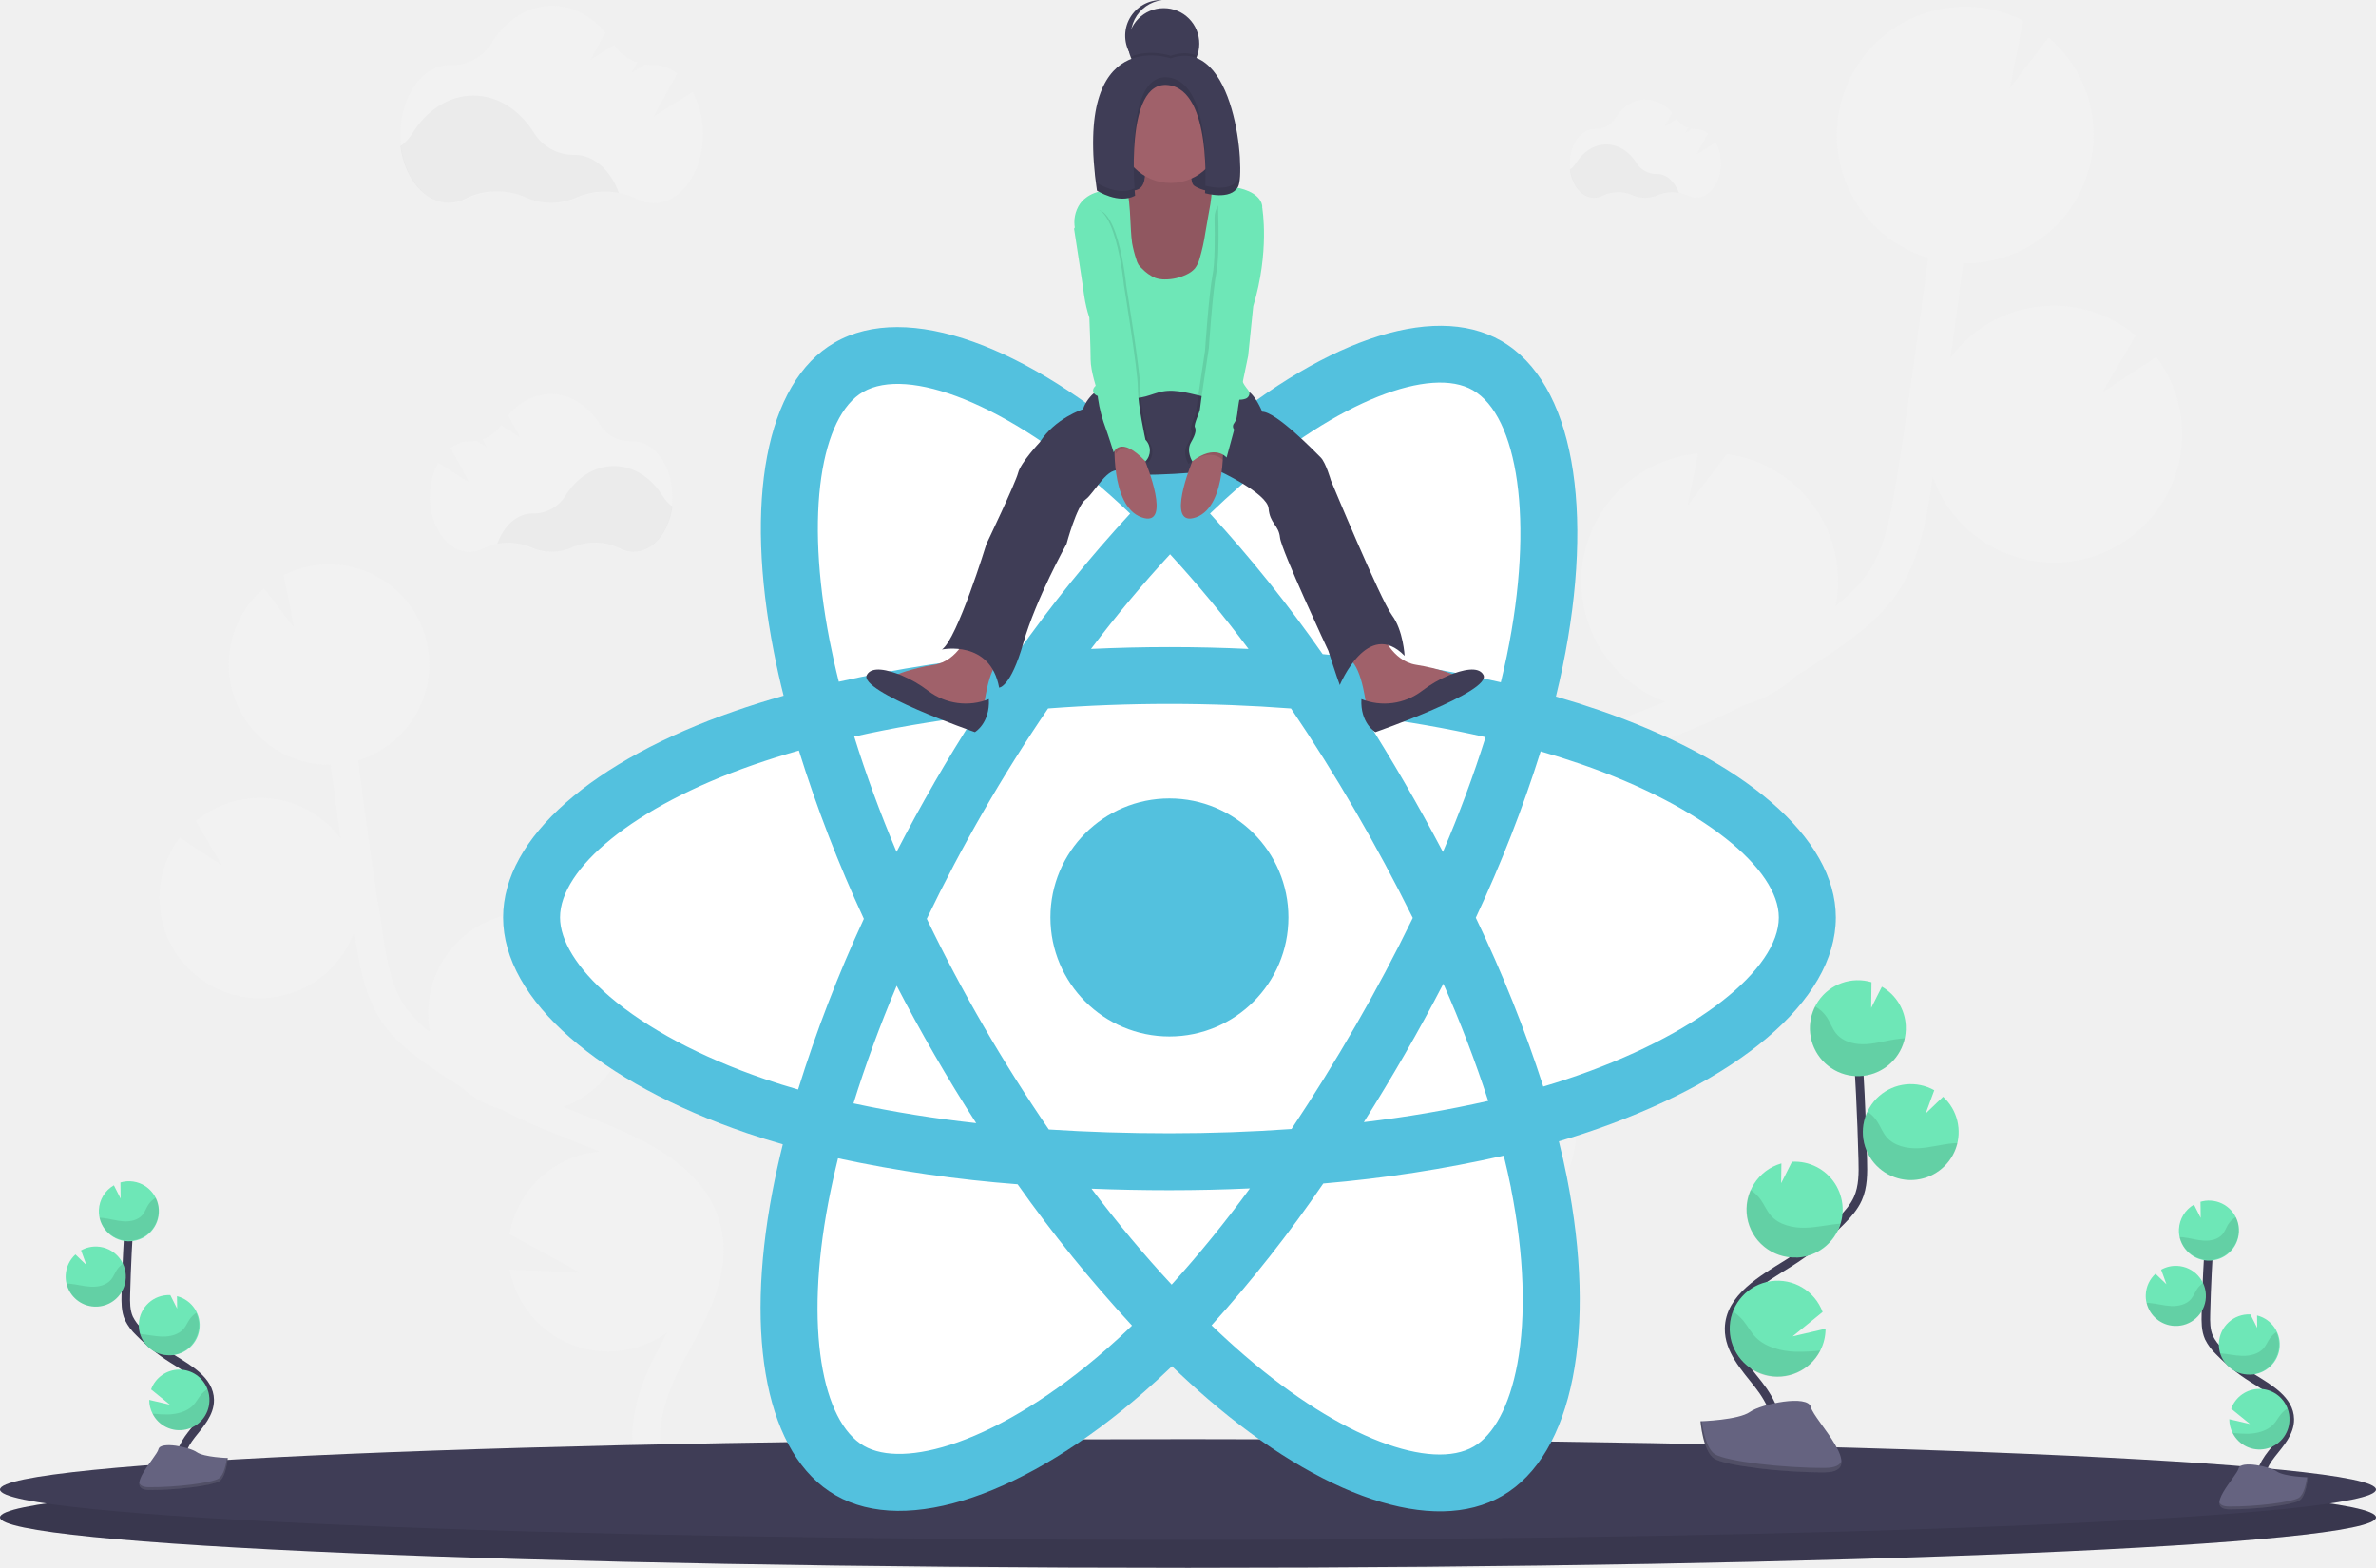
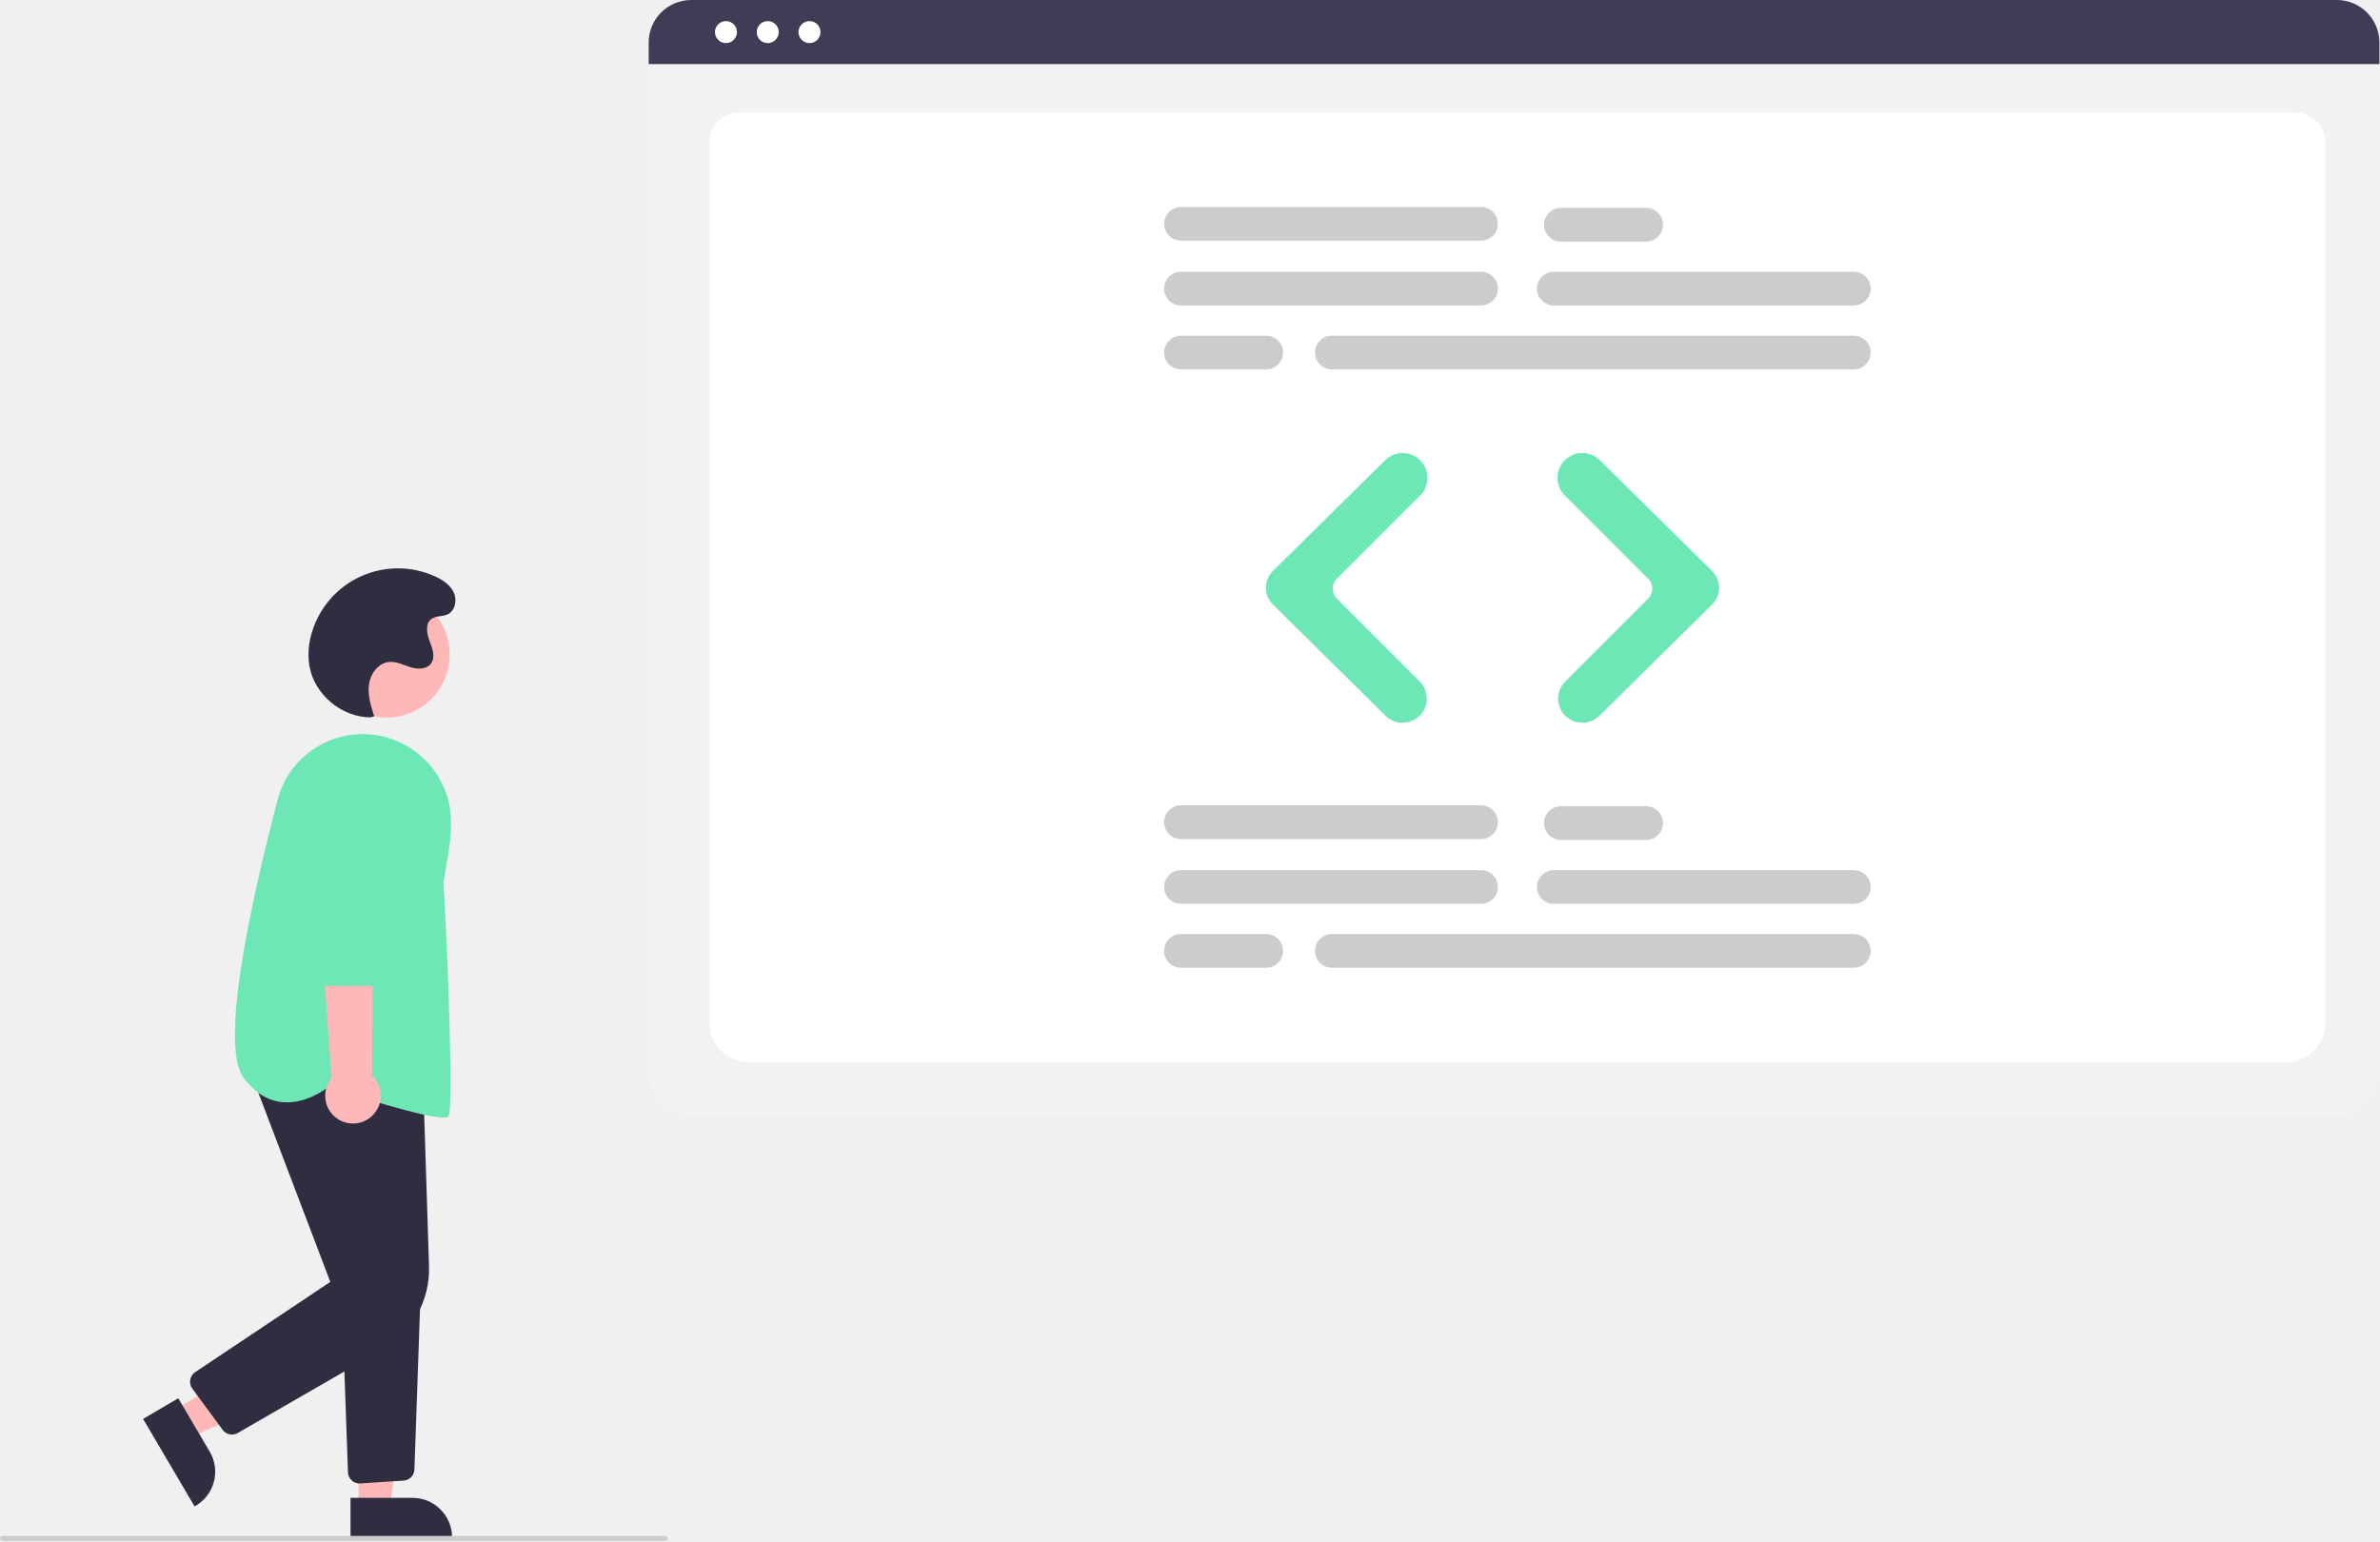
- <svg xmlns="http://www.w3.org/2000/svg" id="a75d69e6-d07c-4db3-9c83-72b2470e5561" data-name="Layer 1" width="1108" height="731.18" viewBox="0 0 1108 731.18">
-   <path d="M813.68,415.2l6.89-2.7c.66-.26,1.31-.54,2-.81a59.85,59.85,0,0,1,15.28-115.77l-4.8,24.2,18.22-23.92.16,0a59.87,59.87,0,0,1,51.16,67.45c-.15,1.13-.39,2.23-.6,3.34,5.61-4.43,10.87-9.32,14.81-15,8-11.54,10.71-25.76,13.47-43.17,5.47-34.48,10.4-69.34,14.84-104.18a59.83,59.83,0,0,1-42-65.36c.25-1.82.6-3.59,1-5.34.1-.44.2-.88.31-1.31.43-1.69.91-3.35,1.47-5,.09-.27.21-.52.3-.78.5-1.37,1-2.72,1.65-4,.22-.5.44-1,.67-1.47.69-1.43,1.42-2.83,2.22-4.19.27-.45.56-.88.83-1.33.62-1,1.27-2,1.94-2.93.36-.5.71-1,1.08-1.49l.27-.39,0,0a59.81,59.81,0,0,1,74.64-17l-6.24,31.49,18-23.64a59.5,59.5,0,0,1,16.32,68.62h.07c-.17.4-.38.78-.55,1.18-.33.74-.67,1.47-1,2.2-.46.93-1,1.84-1.45,2.74-.38.68-.75,1.36-1.16,2-.59,1-1.23,1.9-1.87,2.83-.38.54-.73,1.1-1.12,1.63-1,1.39-2.12,2.72-3.26,4-.4.45-.83.86-1.25,1.3-.81.86-1.62,1.71-2.48,2.52-.53.5-1.09,1-1.64,1.46-.79.7-1.6,1.38-2.43,2-.59.47-1.19.92-1.79,1.36-.87.63-1.75,1.22-2.64,1.81-.6.39-1.2.78-1.81,1.15-1,.61-2.05,1.17-3.1,1.72-.53.27-1,.57-1.59.83-1.58.77-3.2,1.48-4.85,2.11-.31.12-.64.21-.95.32-1.38.5-2.77,1-4.18,1.35-.61.17-1.23.31-1.85.46-1.15.28-2.31.54-3.48.76q-1,.18-2.07.33c-1.15.17-2.31.3-3.48.4-.69.06-1.37.12-2.07.16-1.26.06-2.53.07-3.8.06a2.08,2.08,0,0,0-.25,0q-2.82,22-5.92,44A59.82,59.82,0,0,1,1042,240.88l-15.68,26.58,25.21-16.59a59.68,59.68,0,0,1,11.5,44.16,58.76,58.76,0,0,1-4.5,15.94,59.83,59.83,0,0,1-111.19-4c-.23,1.48-.45,3-.68,4.46-2.44,15.35-5.47,34.46-16.23,50-7.29,10.56-17.33,18.36-27.09,25.22q-9.52,6.7-19.48,12.77a59.85,59.85,0,0,1-24.53,13.74q-16,8.19-32.69,14.81l-6.95,2.72c-6.25,2.44-12.65,4.94-19,7.6,1,.09,2,.17,3,.3a59.9,59.9,0,0,1,50.86,49.05l-42.31,23.11,42.18-1.89A59.16,59.16,0,0,1,843,534.54a59.87,59.87,0,0,1-82.7,11.74l2.1,3.91c1.4,2.58,2.78,5.15,4.12,7.7,18.33,34.74,19.66,64.74,3.75,84.49l-13-10.45c15.49-19.22,3.2-49.77-5.5-66.27-1.32-2.5-2.68-5-4-7.56C736,536.27,722.65,511.53,728,485.2,736,445.5,779.05,428.7,813.68,415.2Z" transform="translate(-46 -84.41)" fill="#f2f2f2" />
-   <path d="M315.6,603.42l-5.38-2.11c-.52-.2-1-.43-1.54-.63a46.75,46.75,0,0,0-11.94-90.42l3.75,18.9-14.22-18.68h-.13a46.76,46.76,0,0,0-40,52.68c.12.89.31,1.74.47,2.61a55.84,55.84,0,0,1-11.56-11.73c-6.23-9-8.37-20.12-10.53-33.71C220.29,493.4,216.45,466.18,213,439a46.72,46.72,0,0,0,32.77-51.05c-.2-1.42-.47-2.8-.79-4.17l-.24-1c-.34-1.32-.71-2.62-1.15-3.88-.07-.21-.16-.41-.24-.61-.39-1.07-.82-2.12-1.28-3.15-.18-.38-.35-.77-.53-1.15-.54-1.11-1.11-2.2-1.73-3.26-.21-.36-.44-.7-.65-1-.49-.78-1-1.55-1.52-2.29-.28-.39-.55-.79-.84-1.17l-.21-.3h0a46.76,46.76,0,0,0-58.29-13.32l4.88,24.6-14.07-18.46a46.48,46.48,0,0,0-12.75,53.59h-.05c.13.31.29.61.43.92.26.58.52,1.15.8,1.72q.54,1.08,1.14,2.13c.29.54.58,1.07.9,1.59.46.75,1,1.48,1.46,2.21.3.42.57.86.88,1.27.8,1.08,1.65,2.12,2.54,3.13.31.35.65.67,1,1,.63.67,1.27,1.33,1.94,2,.41.4.85.77,1.28,1.14q.93.83,1.89,1.59c.46.36.93.71,1.4,1.06.68.49,1.37,1,2.06,1.41.47.31.94.61,1.42.9.79.48,1.6.91,2.42,1.34.42.22.82.45,1.24.66,1.24.6,2.5,1.15,3.79,1.64.24.1.5.16.74.25,1.07.39,2.16.75,3.27,1.06.47.13,1,.24,1.44.35.9.22,1.8.43,2.72.6l1.61.26c.9.13,1.81.23,2.72.31.54.05,1.07.09,1.62.12,1,.05,2,.06,3,.05h.19q2.2,17.22,4.62,34.41a46.71,46.71,0,0,0-67.48-8.14L149.49,488l-19.68-12.95a46.57,46.57,0,0,0-9,34.49A45.8,45.8,0,0,0,124.34,522a46.73,46.73,0,0,0,86.84-3.12c.18,1.15.35,2.32.53,3.48,1.9,12,4.27,26.92,12.67,39.08,5.7,8.24,13.54,14.33,21.16,19.69q7.44,5.24,15.21,10a46.88,46.88,0,0,0,19.16,10.74c8.32,4.26,16.84,8.14,25.54,11.56l5.42,2.13c4.88,1.9,9.88,3.85,14.81,5.93-.78.07-1.57.13-2.36.24A46.77,46.77,0,0,0,283.6,660l33,18-32.94-1.47a46.78,46.78,0,0,0,73.57,29.2c-.55,1-1.09,2-1.64,3.05-1.09,2-2.17,4-3.22,6-14.31,27.13-15.35,50.57-2.92,66l10.13-8.16c-12.1-15-2.5-38.87,4.3-51.76,1-1.95,2.09-3.92,3.16-5.9,9.19-17,19.61-36.37,15.46-56.94C376.29,627.08,342.64,614,315.6,603.42Z" transform="translate(-46 -84.41)" fill="#f2f2f2" />
-   <ellipse cx="554" cy="707.68" rx="554" ry="23.5" fill="#3f3d56" />
-   <ellipse cx="554" cy="707.68" rx="554" ry="23.5" opacity="0.1" />
-   <ellipse cx="554" cy="694.68" rx="554" ry="23.5" fill="#3f3d56" />
-   <path d="M131,770.73c-3-5.51.4-12.26,4.28-17.18s8.61-10,8.51-16.29c-.14-9-9.7-14.31-17.33-19.08a84.78,84.78,0,0,1-15.56-12.51,23,23,0,0,1-4.78-6.4c-1.58-3.52-1.53-7.52-1.43-11.38q.5-19.26,1.9-38.48" transform="translate(-46 -84.41)" fill="none" stroke="#3f3d56" stroke-miterlimit="10" stroke-width="4" />
-   <path d="M92.11,648.7a14,14,0,0,1,7-11.49l3.14,6.21-.09-7.52a13.86,13.86,0,0,1,4.62-.56A14,14,0,1,1,92.11,648.7Z" transform="translate(-46 -84.41)" fill="#6ee7b7" />
-   <path d="M117.14,743.7a14,14,0,0,0,26.5-5.76,13.82,13.82,0,0,0-.91-5.69,14,14,0,0,0-26.27.15l8.77,7.13-9.64-2.24A13.89,13.89,0,0,0,117.14,743.7Z" transform="translate(-46 -84.41)" fill="#6ee7b7" />
-   <path d="M124.07,716.45a14,14,0,0,0,4.46-27.54l.07,5.79-3.18-6.29h0a14,14,0,0,0-1.31,28.05Z" transform="translate(-46 -84.41)" fill="#6ee7b7" />
-   <path d="M90,693.78a14,14,0,0,0,1.32-28,13.88,13.88,0,0,0-7.52,1.78l2.48,6.8-5.11-4.9a14,14,0,0,0-4.53,9.69A13.33,13.33,0,0,0,77,683,14,14,0,0,0,90,693.78Z" transform="translate(-46 -84.41)" fill="#6ee7b7" />
-   <path d="M94,652.44c3.24.36,6.39,1.37,9.64,1.57s6.82-.58,8.88-3.1c1.11-1.37,1.66-3.09,2.59-4.57a10.08,10.08,0,0,1,3.54-3.33,14,14,0,1,1-26.24,9.32C92.94,652.35,93.47,652.39,94,652.44Z" transform="translate(-46 -84.41)" opacity="0.1" />
-   <path d="M90,693.78a14,14,0,0,0,13.35-20,10.4,10.4,0,0,0-2.82,2.83c-1,1.51-1.61,3.25-2.78,4.64-2.19,2.57-5.92,3.41-9.31,3.25s-6.66-1.11-10-1.42c-.47,0-.94-.08-1.41-.09A14,14,0,0,0,90,693.78Z" transform="translate(-46 -84.41)" opacity="0.1" />
-   <path d="M124.07,716.45a14,14,0,0,0,13.47-19.76,11.36,11.36,0,0,0-3,2.85c-1.09,1.54-1.77,3.31-3,4.73-2.36,2.64-6.34,3.57-9.93,3.48s-6.82-.93-10.28-1.19A14,14,0,0,0,124.07,716.45Z" transform="translate(-46 -84.41)" opacity="0.1" />
-   <path d="M117.14,743.7a14,14,0,0,0,26.5-5.76,13.82,13.82,0,0,0-.91-5.69,14,14,0,0,0-3.08,2.74c-1.34,1.63-2.21,3.47-3.76,5-2.87,2.82-7.5,4-11.62,4.09A62.35,62.35,0,0,1,117.14,743.7Z" transform="translate(-46 -84.41)" opacity="0.1" />
-   <path d="M152.19,764.39s-11.08-.34-14.41-2.72-17-5.22-17.87-1.4-16.65,19-4.14,19.06,29.06-2,32.39-4S152.19,764.39,152.19,764.39Z" transform="translate(-46 -84.41)" fill="#656380" />
-   <path d="M115.54,778c12.51.1,29.06-2,32.4-4,2.53-1.54,3.54-7.09,3.88-9.65l.37,0s-.7,8.93-4,11-19.89,4.08-32.39,4c-3.61,0-4.86-1.31-4.79-3.22C111.48,777.26,112.86,778,115.54,778Z" transform="translate(-46 -84.41)" opacity="0.2" />
-   <path d="M1101,779.73c-3-5.51.4-12.26,4.28-17.18s8.61-10,8.51-16.29c-.14-9-9.7-14.31-17.33-19.08a84.78,84.78,0,0,1-15.56-12.51,23,23,0,0,1-4.78-6.4c-1.58-3.52-1.53-7.52-1.43-11.38q.49-19.26,1.9-38.48" transform="translate(-46 -84.41)" fill="none" stroke="#3f3d56" stroke-miterlimit="10" stroke-width="4" />
-   <path d="M1062.11,657.7a14,14,0,0,1,7-11.49l3.14,6.21-.09-7.52a13.86,13.86,0,0,1,4.62-.56,14,14,0,1,1-14.68,13.36Z" transform="translate(-46 -84.41)" fill="#6ee7b7" />
-   <path d="M1087.14,752.7a14,14,0,0,0,26.5-5.76,13.82,13.82,0,0,0-.91-5.69,14,14,0,0,0-26.27.15l8.77,7.13-9.64-2.24A13.89,13.89,0,0,0,1087.14,752.7Z" transform="translate(-46 -84.41)" fill="#6ee7b7" />
-   <path d="M1094.07,725.45a14,14,0,0,0,4.46-27.54l.07,5.79-3.18-6.29h0a14,14,0,0,0-1.31,28.05Z" transform="translate(-46 -84.41)" fill="#6ee7b7" />
-   <path d="M1060,702.78a14,14,0,0,0,1.32-28,13.88,13.88,0,0,0-7.52,1.78l2.48,6.8-5.11-4.9a14,14,0,0,0-4.53,9.69A13.33,13.33,0,0,0,1047,692,14,14,0,0,0,1060,702.78Z" transform="translate(-46 -84.41)" fill="#6ee7b7" />
-   <path d="M1064,661.44c3.24.36,6.39,1.37,9.64,1.57s6.82-.58,8.88-3.1c1.11-1.37,1.66-3.09,2.59-4.57a10.08,10.08,0,0,1,3.54-3.33,14,14,0,1,1-26.24,9.32C1062.94,661.35,1063.47,661.39,1064,661.44Z" transform="translate(-46 -84.41)" opacity="0.1" />
-   <path d="M1060,702.78a14,14,0,0,0,13.35-20,10.4,10.4,0,0,0-2.82,2.83c-1,1.51-1.61,3.25-2.78,4.64-2.19,2.57-5.92,3.41-9.31,3.25s-6.66-1.11-10-1.42c-.47,0-.94-.08-1.41-.09A14,14,0,0,0,1060,702.78Z" transform="translate(-46 -84.41)" opacity="0.1" />
-   <path d="M1094.07,725.45a14,14,0,0,0,13.47-19.76,11.36,11.36,0,0,0-3,2.85c-1.09,1.54-1.77,3.31-3,4.73-2.36,2.64-6.34,3.57-9.93,3.48s-6.82-.93-10.28-1.19A14,14,0,0,0,1094.07,725.45Z" transform="translate(-46 -84.41)" opacity="0.1" />
-   <path d="M1087.14,752.7a14,14,0,0,0,26.5-5.76,13.82,13.82,0,0,0-.91-5.69,14,14,0,0,0-3.08,2.74c-1.34,1.63-2.21,3.47-3.76,5-2.87,2.82-7.5,4-11.62,4.09A62.35,62.35,0,0,1,1087.14,752.7Z" transform="translate(-46 -84.41)" opacity="0.1" />
-   <path d="M1122.19,773.39s-11.08-.34-14.41-2.72-17-5.22-17.87-1.4-16.65,19-4.14,19.06,29.06-2,32.39-4S1122.19,773.39,1122.19,773.39Z" transform="translate(-46 -84.41)" fill="#656380" />
-   <path d="M1085.54,787c12.51.1,29.06-2,32.4-4,2.53-1.54,3.54-7.09,3.88-9.65l.37,0s-.7,8.93-4,11-19.89,4.08-32.39,4c-3.61,0-4.86-1.31-4.79-3.22C1081.48,786.26,1082.86,787,1085.54,787Z" transform="translate(-46 -84.41)" opacity="0.2" />
-   <path d="M791.57,415.56q-9.92-3.4-20-6.3,1.66-6.79,3.09-13.65c15.14-73.51,5.24-132.73-28.57-152.22-32.42-18.7-85.44.8-139,47.39q-7.92,6.92-15.47,14.2-5.07-4.85-10.3-9.51C525.21,245.64,469,224.65,435.18,244.2c-32.39,18.75-42,74.42-28.35,144.09q2,10.35,4.59,20.58c-7.95,2.26-15.64,4.67-23,7.24C322.63,439,280.61,475,280.61,512.29c0,38.51,45.11,77.14,113.64,100.56q8.34,2.83,16.8,5.26-2.74,11-4.88,22.18c-13,68.46-2.84,122.82,29.46,141.45C469,801,525,781.2,579.52,733.54c4.31-3.77,8.63-7.77,13-11.95q8.18,7.89,16.79,15.32c52.82,45.45,105,63.81,137.26,45.12,33.33-19.29,44.16-77.69,30.1-148.73q-1.6-8.14-3.73-16.61,5.91-1.74,11.56-3.61c71.24-23.6,117.6-61.76,117.6-100.79,0-37.43-43.38-73.62-110.5-96.73Z" transform="translate(-46 -84.41)" fill="#53c1de" />
-   <path d="M776.12,587.88c-3.4,1.13-6.88,2.21-10.44,3.27a621.6,621.6,0,0,0-31.47-78.73,623.06,623.06,0,0,0,30.25-77.58c6.35,1.84,12.53,3.78,18.47,5.83,57.51,19.79,92.59,49.06,92.59,71.62,0,24-37.89,55.21-99.4,75.59ZM750.6,638.46c6.22,31.41,7.1,59.81,3,82-3.7,19.95-11.14,33.25-20.34,38.58-19.59,11.33-61.47-3.4-106.64-42.27q-7.77-6.69-15.63-14.25a624.23,624.23,0,0,0,52.09-66.14,620.2,620.2,0,0,0,84.17-13q1.9,7.68,3.37,15ZM492.48,757.1c-19.14,6.76-34.38,6.95-43.59,1.64-19.6-11.31-27.75-55-16.63-113.5q2-10.37,4.53-20.63a625.79,625.79,0,0,0,83.75,12.13,645.09,645.09,0,0,0,53.35,65.9q-5.79,5.61-11.84,10.91c-24.11,21.08-48.28,36-69.57,43.55ZM402.84,587.73c-30.31-10.36-55.33-23.82-72.49-38.5-15.41-13.2-23.19-26.31-23.19-36.94,0-22.63,33.74-51.5,90-71.11q10.6-3.69,21.39-6.73a637.08,637.08,0,0,0,30.29,78.48,646.29,646.29,0,0,0-30.66,79.6Q410.44,590.32,402.84,587.73Zm30.05-204.54c-11.68-59.69-3.93-104.72,15.59-116,20.79-12,66.76,5.12,115.22,48.15,3.1,2.75,6.21,5.63,9.32,8.6a635.89,635.89,0,0,0-52.93,65.52,648.42,648.42,0,0,0-82.93,12.89q-2.39-9.52-4.27-19.15ZM701,449.38q-9.11-15.74-18.89-31.08c19.83,2.51,38.82,5.83,56.66,9.91a565.54,565.54,0,0,1-19.89,53.51q-8.61-16.35-17.88-32.34ZM591.64,342.91a569.3,569.3,0,0,1,36.57,44.14q-36.71-1.73-73.45,0c12.07-15.92,24.44-30.72,36.88-44.13Zm-110,106.65q-9.15,15.87-17.55,32.14c-7.73-18.33-14.34-36.36-19.74-53.77,17.73-4,36.64-7.21,56.34-9.68Q490.77,433.69,481.62,449.56Zm19.61,158.65A564.64,564.64,0,0,1,444,599c5.49-17.71,12.25-36.13,20.15-54.86q8.43,16.29,17.61,32.16Q491.1,592.49,501.23,608.21Zm91.14,75.33C579.79,670,567.24,655,555,638.79q17.85.71,36.36.71,19,0,37.51-.84A563.94,563.94,0,0,1,592.37,683.54ZM719.08,543.19A562.82,562.82,0,0,1,740,597.85a561.35,561.35,0,0,1-58,9.89q9.85-15.63,19.08-31.63,9.38-16.26,18-32.92Zm-41,19.66q-14.12,24.52-29.81,48.1c-18.44,1.32-37.49,2-56.91,2s-38.15-.6-56.27-1.78Q519,587.67,504.7,563t-26.51-50.08q12.27-25.53,26.43-50.1h0q14.14-24.56,30.13-48c18.49-1.4,37.43-2.13,56.59-2.13s38.22.74,56.69,2.14q15.81,23.37,30,47.81t26.79,49.87q-12.45,25.62-26.71,50.3Zm54.77-296.46c20.81,12,28.9,60.4,15.83,123.87q-1.29,6.19-2.8,12.35a635.74,635.74,0,0,0-83.09-13.13,625.16,625.16,0,0,0-52.53-65.56q7-6.74,14.29-13.11c45.88-39.93,88.76-55.69,108.3-44.42Z" transform="translate(-46 -84.41)" fill="#fff" />
-   <path d="M591.34,456.79a55.5,55.5,0,1,1-55.5,55.5,55.49,55.49,0,0,1,55.5-55.5" transform="translate(-46 -84.41)" fill="#53c1de" />
-   <path d="M605.26,104.81a16.6,16.6,0,1,1-16.6-16.6A16.52,16.52,0,0,1,605.26,104.81Z" transform="translate(-46 -84.41)" fill="#3f3d56" />
-   <path d="M575.4,109a16.62,16.62,0,0,1,12.49-24.54,16.6,16.6,0,1,0,1.41,33.07A16.6,16.6,0,0,1,575.4,109Z" transform="translate(-46 -84.41)" fill="#3f3d56" />
-   <rect x="521.91" y="43.52" width="44.47" height="69.37" fill="#3f3d56" />
-   <rect x="521.91" y="43.52" width="44.47" height="69.37" opacity="0.1" />
-   <path d="M497.66,379.61s-4.75,13.05-16,14.83-17.79,4.74-17.79,4.74l26.68,17.19,14.23-1.78s1.78-18.38,7.71-22.53S497.66,379.61,497.66,379.61Z" transform="translate(-46 -84.41)" fill="#a0616a" />
-   <path d="M690.34,379.61s4.75,13.05,16,14.83,17.79,4.74,17.79,4.74l-26.68,17.19-14.23-1.78s-1.78-18.38-7.71-22.53S690.34,379.61,690.34,379.61Z" transform="translate(-46 -84.41)" fill="#a0616a" />
-   <path d="M560.5,264.59s-7.11,3.56-9.48,10.68c0,0-13,4.15-20.16,15.41,0,0-8.9,9.49-10.08,14.23S506,338.11,506,338.11s-13.64,44.47-20.75,49.21c0,0,22.53-4.74,26.68,17.79,0,0,5.33,0,11.26-20.75s20.16-46.25,20.16-46.25,4.74-17.78,8.89-20.75,10.67-16.6,16.6-13,45.06-.6,45.06-.6S637,314.4,637.58,321.51s4.74,7.71,5.33,13.64,22.53,52.76,22.53,52.76,4.15,13,5.34,16c0,0,13-31.42,30.24-13.63,0,0-.6-11.86-5.93-19s-28.46-62.84-28.46-62.84-2.37-8.3-4.74-10.67-20.76-21.35-27.28-21.35c0,0-3.55-8.89-7.7-10.08Z" transform="translate(-46 -84.41)" fill="#3f3d56" />
-   <path d="M507.14,410.44a28.89,28.89,0,0,1-28.22-3.79,56.37,56.37,0,0,0-12.59-7.3c-6.29-2.54-13.81-4.42-16.1-.17-4.15,7.71,50.39,26.68,50.39,26.68S507.74,421.71,507.14,410.44Z" transform="translate(-46 -84.41)" fill="#3f3d56" />
-   <path d="M680.86,410.44a28.89,28.89,0,0,0,28.22-3.79,56.37,56.37,0,0,1,12.59-7.3c6.29-2.54,13.81-4.42,16.1-.17,4.15,7.71-50.39,26.68-50.39,26.68S680.26,421.71,680.86,410.44Z" transform="translate(-46 -84.41)" fill="#3f3d56" />
-   <path d="M579.88,167.08c-.22,2.06-.9,4.29-2.66,5.38-1.44.9-3.26.83-4.92,1.17a11.46,11.46,0,0,0-7.82,6.77,17.51,17.51,0,0,0-.75,10.55,39.22,39.22,0,0,0,1.52,5.06c1.74,4.92,3.84,9.8,7.09,13.89a59,59,0,0,0,9.3,8.77c2.11,1.72,4.29,3.47,6.89,4.28a21.75,21.75,0,0,0,5.4.72c2.25.1,4.65.17,6.6-.95,3-1.73,3.89-5.55,5.52-8.62,1.38-2.6,3.44-4.81,4.73-7.46a29.49,29.49,0,0,0,2-6.52l2.77-12.3c1-4.47,1.92-9.51-.59-13.34a2.28,2.28,0,0,0-.74-.77,2.79,2.79,0,0,0-1.52-.15,16.44,16.44,0,0,1-9.15-2.09,3.93,3.93,0,0,1-1.15-.9,4.72,4.72,0,0,1-.7-2.12,22.2,22.2,0,0,0-1.28-4.45,3,3,0,0,0-.87-1.34,3.15,3.15,0,0,0-1.41-.47,114.47,114.47,0,0,0-12.93-1.35c-1.42-.07-3.56-.64-4.54.62S580,165.58,579.88,167.08Z" transform="translate(-46 -84.41)" fill="#a0616a" />
-   <path d="M579.88,167.08c-.22,2.06-.9,4.29-2.66,5.38-1.44.9-3.26.83-4.92,1.17a11.46,11.46,0,0,0-7.82,6.77,17.51,17.51,0,0,0-.75,10.55,39.22,39.22,0,0,0,1.52,5.06c1.74,4.92,3.84,9.8,7.09,13.89a59,59,0,0,0,9.3,8.77c2.11,1.72,4.29,3.47,6.89,4.28a21.75,21.75,0,0,0,5.4.72c2.25.1,4.65.17,6.6-.95,3-1.73,3.89-5.55,5.52-8.62,1.38-2.6,3.44-4.81,4.73-7.46a29.49,29.49,0,0,0,2-6.52l2.77-12.3c1-4.47,1.92-9.51-.59-13.34a2.28,2.28,0,0,0-.74-.77,2.79,2.79,0,0,0-1.52-.15,16.44,16.44,0,0,1-9.15-2.09,3.93,3.93,0,0,1-1.15-.9,4.72,4.72,0,0,1-.7-2.12,22.2,22.2,0,0,0-1.28-4.45,3,3,0,0,0-.87-1.34,3.15,3.15,0,0,0-1.41-.47,114.47,114.47,0,0,0-12.93-1.35c-1.42-.07-3.56-.64-4.54.62S580,165.58,579.88,167.08Z" transform="translate(-46 -84.41)" opacity="0.1" />
-   <path d="M571.85,174.15a26.93,26.93,0,0,0-7.13-1.12c-5.72-.14-11.84,1.83-15.14,6.5A15.34,15.34,0,0,0,547.29,191a23.57,23.57,0,0,0,5.2,10.66,32,32,0,0,1,4,5.24c1.58,3,1.63,6.59,2.06,10,1,8.12,4.46,15.75,5.83,23.82s.19,17.42-6.18,22.55c-1.07.86-2.37,1.77-2.46,3.14-.14,2.19,2.71,3.12,4.9,3.33,6.55.62,13.27,1.23,19.63-.46,2.63-.7,5.17-1.79,7.85-2.29,6.8-1.27,13.64,1.34,20.45,2.59a90.61,90.61,0,0,0,14.91,1.21,7.94,7.94,0,0,0,3.43-.45,2.75,2.75,0,0,0,1.74-2.74,4.76,4.76,0,0,0-1.18-2c-3.44-4.25-4.49-9.9-5.43-15.29l-3.15-18.11c-1.69-9.68-3.26-20.2,1.32-28.89,3.29-6.25,9.36-10.65,12.83-16.8a9.84,9.84,0,0,0,1.55-6.28c-.52-3.09-3.31-5.3-6.17-6.59A23.21,23.21,0,0,0,611,173c.1,4.33-1,8.71-1.71,13l-1.21,7a88.83,88.83,0,0,1-2.71,12.2,12.85,12.85,0,0,1-2.17,4.42,11.43,11.43,0,0,1-3.83,2.79,22.83,22.83,0,0,1-10.14,2.32,13.54,13.54,0,0,1-4.48-.69,19,19,0,0,1-6.17-4.34,10.11,10.11,0,0,1-1.63-1.77,9.93,9.93,0,0,1-1.11-2.67,55.42,55.42,0,0,1-1.91-7.48c-.3-1.94-.4-3.91-.54-5.87C573,186.12,573,179.72,571.85,174.15Z" transform="translate(-46 -84.41)" fill="#6ee7b7" />
-   <path d="M565.84,288.9s-2.37,31.43,12.45,36.76,1.78-26.09,1.78-26.09l-4.75-9.48Z" transform="translate(-46 -84.41)" fill="#a0616a" />
-   <path d="M616.23,288.9s2.37,31.43-12.45,36.76S602,299.57,602,299.57l4.75-9.48Z" transform="translate(-46 -84.41)" fill="#a0616a" />
-   <path d="M552.79,184l-4.74,7.71s4.15,26.68,4.74,31.42a62.2,62.2,0,0,0,2.38,10.08s.59,14.23.59,19.57,3,14.23,3,14.23a64.82,64.82,0,0,0,3,14.82c2.37,6.52,4.74,14.23,4.74,14.23s3-8.3,14.82,4.15a7.18,7.18,0,0,0,0-10.08s-3.55-16-3.55-24.31-6.53-48-6.53-48S567,172.7,552.79,184Z" transform="translate(-46 -84.41)" opacity="0.1" />
-   <path d="M551.61,183.37l-4.74,7.71s4.15,26.68,4.74,31.42A61.84,61.84,0,0,0,554,232.58s.59,14.23.59,19.56,3,14.23,3,14.23a64.53,64.53,0,0,0,3,14.82c2.37,6.53,4.75,14.23,4.75,14.23s3-8.3,14.82,4.15a7.18,7.18,0,0,0,0-10.07s-3.56-16-3.56-24.31-6.52-48-6.52-48S565.84,172.1,551.61,183.37Z" transform="translate(-46 -84.41)" fill="#6ee7b7" />
-   <path d="M629.87,179.22l3,3.53s3.49,20.18-4.22,45.68l-2.37,23.12s-4.15,19.57-4.74,24.31-.59,5.33-1.78,7.11a2.29,2.29,0,0,0,0,3l-3.56,13s-5.33-6.52-16,1.78c0,0-3-4.74-.6-8.89s2.37-5.93,1.78-7.12,2.37-7.11,2.37-8.3S607.93,248,607.93,248s1.78-26.68,3.56-35.57c1.09-5.47,1.07-17.66.88-26.24-.19-8.94,10.63-13.78,17-7.5C629.52,178.85,629.7,179,629.87,179.22Z" transform="translate(-46 -84.41)" opacity="0.1" />
-   <path d="M631.65,178l3,3.53s3.49,20.19-4.22,45.68l-2.37,23.12s-4.15,19.57-4.74,24.31-.6,5.34-1.78,7.12a2.28,2.28,0,0,0,0,3L618,297.8s-5.33-6.53-16,1.77c0,0-3-4.74-.59-8.89s2.37-5.93,1.78-7.11,2.37-7.12,2.37-8.3,4.15-28.46,4.15-28.46,1.78-26.68,3.56-35.58.59-35.57.59-35.57S623.35,169.14,631.65,178Z" transform="translate(-46 -84.41)" fill="#6ee7b7" />
-   <circle cx="545.92" cy="61.61" r="23.72" fill="#a0616a" />
-   <path d="M604.29,110.41a16.6,16.6,0,0,1-31.09.44c9.26-3.73,18.72-.41,18.72-.41C596.65,108.78,600.75,108.93,604.29,110.41Z" transform="translate(-46 -84.41)" opacity="0.1" />
-   <path d="M591.92,111.63s-45.65-16-34.38,61.66c0,0,10.08,6.52,17.78,2.37,0,0-5.33-53.95,15.42-51.58s17.19,50.4,17.19,50.4,11.86,3.55,15.42-3S622.16,101,591.92,111.63Z" transform="translate(-46 -84.41)" fill="#3f3d56" />
-   <path d="M590.74,120.52c-14.24-1.62-16.2,23.27-16,39.05.17-15.69,2.81-37,16-35.49,14.81,1.69,17.24,26.66,17.41,40.8C608.32,151.9,606.9,122.37,590.74,120.52Z" transform="translate(-46 -84.41)" opacity="0.1" />
-   <path d="M557.54,169.73a159.38,159.38,0,0,1-1.77-20.53,152.12,152.12,0,0,0,1.77,24.09s10.08,6.52,17.78,2.37c0,0-.12-1.28-.26-3.43C567.39,176.1,557.54,169.73,557.54,169.73Z" transform="translate(-46 -84.41)" opacity="0.1" />
-   <path d="M623.35,168c-3.32,6.08-13.83,3.41-15.25,3-.07,2.2-.17,3.52-.17,3.52s11.86,3.55,15.42-3c.73-1.34,1.11-5.13,1-10.2C624.25,164.57,623.9,167,623.35,168Z" transform="translate(-46 -84.41)" opacity="0.1" />
-   <path d="M872.73,757.37c4.74-8.78-.64-19.54-6.82-27.37s-13.73-16-13.57-26c.23-14.35,15.45-22.81,27.62-30.42a134.77,134.77,0,0,0,24.79-19.93c3-3.05,5.87-6.31,7.62-10.21,2.52-5.6,2.45-12,2.29-18.12q-.79-30.71-3-61.34" transform="translate(-46 -84.41)" fill="none" stroke="#3f3d56" stroke-miterlimit="10" stroke-width="4" />
-   <path d="M934.74,562.9a22.31,22.31,0,0,0-11.16-18.32l-5,9.9.15-12a22.37,22.37,0,1,0,16,20.41Z" transform="translate(-46 -84.41)" fill="#6ee7b7" />
-   <path d="M894.86,714.29a22.36,22.36,0,1,1,1.08-18l-14,11.37,15.37-3.57A22.25,22.25,0,0,1,894.86,714.29Z" transform="translate(-46 -84.41)" fill="#6ee7b7" />
-   <path d="M883.81,670.86A22.37,22.37,0,0,1,876.72,627l-.12,9.22,5.06-10h.06a22.37,22.37,0,1,1,2.09,44.69Z" transform="translate(-46 -84.41)" fill="#6ee7b7" />
-   <path d="M938.11,634.73A22.37,22.37,0,1,1,948,592.87l-4,10.83,8.13-7.8a22.37,22.37,0,0,1-14.07,38.83Z" transform="translate(-46 -84.41)" fill="#6ee7b7" />
-   <path d="M931.74,568.86c-5.17.57-10.19,2.18-15.37,2.5s-10.87-.92-14.14-5c-1.77-2.17-2.65-4.91-4.14-7.28a16,16,0,0,0-5.63-5.3,22.37,22.37,0,1,0,41.81,14.84C933.42,568.71,932.58,568.77,931.74,568.86Z" transform="translate(-46 -84.41)" opacity="0.1" />
-   <path d="M938.11,634.73a22.39,22.39,0,0,1-21.28-31.91,16.37,16.37,0,0,1,4.5,4.51c1.59,2.4,2.56,5.18,4.43,7.39,3.48,4.09,9.44,5.43,14.84,5.19s10.6-1.78,16-2.28c.75-.06,1.5-.11,2.26-.13A22.37,22.37,0,0,1,938.11,634.73Z" transform="translate(-46 -84.41)" opacity="0.1" />
-   <path d="M883.81,670.86a22.37,22.37,0,0,1-21.46-31.49,17.83,17.83,0,0,1,4.73,4.55c1.74,2.45,2.82,5.27,4.86,7.54,3.77,4.2,10.11,5.68,15.83,5.54,5.54-.12,10.87-1.48,16.38-1.9A22.36,22.36,0,0,1,883.81,670.86Z" transform="translate(-46 -84.41)" opacity="0.1" />
-   <path d="M894.86,714.29A22.37,22.37,0,0,1,854.08,696a22.27,22.27,0,0,1,4.91,4.38c2.13,2.59,3.53,5.53,6,7.94,4.57,4.49,11.95,6.34,18.52,6.51A97.1,97.1,0,0,0,894.86,714.29Z" transform="translate(-46 -84.41)" opacity="0.1" />
-   <path d="M839,747.26s17.65-.54,23-4.33,27.16-8.31,28.48-2.24,26.53,30.22,6.6,30.38-46.31-3.1-51.62-6.34S839,747.26,839,747.26Z" transform="translate(-46 -84.41)" fill="#656380" />
-   <path d="M897.4,769c-19.93.16-46.31-3.11-51.62-6.34-4-2.47-5.65-11.3-6.19-15.38l-.59,0s1.12,14.24,6.43,17.47,31.69,6.5,51.62,6.34c5.75,0,7.74-2.09,7.63-5.12C903.88,767.78,901.69,768.92,897.4,769Z" transform="translate(-46 -84.41)" opacity="0.2" />
-   <path d="M369,127.27l-18.25,11.57,11.08-20.15a18,18,0,0,0-11-3.94h-.3a21.58,21.58,0,0,1-3.78-.28l-6.19,3.92,2.65-4.82a22.06,22.06,0,0,1-10.82-8.21l-11.07,7,7-12.72c-6.48-7.77-15.2-12.54-24.81-12.54-11.51,0-21.76,6.85-28.38,17.52a21.24,21.24,0,0,1-18.76,10.12l-.62,0c-12.71,0-23,14.41-23,32.19s10.3,32.18,23,32.18a17.2,17.2,0,0,0,8-2c8.29-4.31,19.17-4.39,27.85-.54a29,29,0,0,0,23.68.05c8.62-3.77,19.37-3.69,27.61.54a17.23,17.23,0,0,0,7.93,2c12.71,0,23-14.41,23-32.18A40.86,40.86,0,0,0,369,127.27Z" transform="translate(-46 -84.41)" fill="#f2f2f2" />
-   <path d="M334.59,174.36a34,34,0,0,0-19.72,2.14,29,29,0,0,1-23.67-.05c-8.69-3.85-19.57-3.77-27.86.54a17.2,17.2,0,0,1-8,2c-11.29,0-20.68-11.38-22.64-26.38a21.58,21.58,0,0,0,5.64-6.08C245,135.87,255.21,129,266.72,129s21.64,6.77,28.26,17.32a21.79,21.79,0,0,0,18.76,10.31H314C323,156.64,330.8,163.85,334.59,174.36Z" transform="translate(-46 -84.41)" opacity="0.03" />
-   <path d="M846.07,150.83,837,156.6l5.53-10a9,9,0,0,0-5.51-2h-.14a10.79,10.79,0,0,1-1.89-.14l-3.09,2L833.2,144a11,11,0,0,1-5.4-4.09l-5.52,3.5,3.49-6.34a16.17,16.17,0,0,0-12.37-6.26c-5.75,0-10.86,3.42-14.16,8.74a10.57,10.57,0,0,1-9.36,5h-.31c-6.34,0-11.48,7.19-11.48,16s5.14,16.05,11.48,16.05a8.62,8.62,0,0,0,4-1,16.56,16.56,0,0,1,13.89-.27,14.52,14.52,0,0,0,11.81,0,16.58,16.58,0,0,1,13.77.27,8.61,8.61,0,0,0,4,1c6.34,0,11.48-7.18,11.48-16.05A20.28,20.28,0,0,0,846.07,150.83Z" transform="translate(-46 -84.41)" fill="#f2f2f2" />
-   <path d="M828.92,174.32a17,17,0,0,0-9.83,1.07,14.52,14.52,0,0,1-11.81,0,16.58,16.58,0,0,0-13.9.27,8.55,8.55,0,0,1-4,1c-5.64,0-10.32-5.67-11.3-13.15a10.93,10.93,0,0,0,2.82-3c3.3-5.32,8.42-8.73,14.16-8.73s10.79,3.37,14.09,8.63a10.85,10.85,0,0,0,9.36,5.14h.15C823.15,165.48,827,169.08,828.92,174.32Z" transform="translate(-46 -84.41)" opacity="0.03" />
-   <path d="M250.34,300.27,265,309.55l-8.88-16.15a14.48,14.48,0,0,1,8.85-3.15h.23a17.08,17.08,0,0,0,3-.22l4.95,3.14L271,289.31a17.78,17.78,0,0,0,8.67-6.58l8.87,5.62L283,278.16c5.19-6.22,12.18-10,19.87-10,9.23,0,17.44,5.48,22.75,14a17,17,0,0,0,15,8.11h.5c10.18,0,18.43,11.54,18.43,25.78s-8.25,25.79-18.43,25.79a13.86,13.86,0,0,1-6.43-1.61,26.59,26.59,0,0,0-22.31-.43,23.28,23.28,0,0,1-19,0,26.64,26.64,0,0,0-22.12.43,13.9,13.9,0,0,1-6.35,1.57c-10.19,0-18.44-11.54-18.44-25.79A32.78,32.78,0,0,1,250.34,300.27Z" transform="translate(-46 -84.41)" fill="#f2f2f2" />
-   <path d="M277.89,338a27.36,27.36,0,0,1,15.8,1.72,23.28,23.28,0,0,0,19,0,26.61,26.61,0,0,1,22.32.43,13.82,13.82,0,0,0,6.42,1.61c9.05,0,16.57-9.11,18.14-21.13a17.44,17.44,0,0,1-4.52-4.88c-5.31-8.54-13.52-14-22.75-14s-17.33,5.42-22.64,13.88a17.44,17.44,0,0,1-15,8.25h-.23C287.17,323.81,280.93,329.59,277.89,338Z" transform="translate(-46 -84.41)" opacity="0.03" />
+ <svg xmlns="http://www.w3.org/2000/svg" id="bb554b9e-b999-4ef3-b2f2-4c0395b94ae2" data-name="Layer 1" width="926.622" height="600.085" viewBox="0 0 926.622 600.085">
+   <circle cx="150.534" cy="254.872" r="24.561" fill="#ffb8b8" />
+   <polygon points="67.543 549.197 73.762 559.763 117.474 540.803 108.295 525.21 67.543 549.197" fill="#ffb8b8" />
+   <path d="M206.096,694.43,218.343,715.237l.001.001A15.386,15.386,0,0,1,212.888,736.302l-.431.254L192.405,702.489Z" transform="translate(-136.6892 -149.9575)" fill="#2f2e41" />
+   <polygon points="139.6 587.26 151.86 587.259 157.692 539.971 139.598 539.972 139.6 587.26" fill="#ffb8b8" />
+   <path d="M273.162,733.215l24.144-.001h.001a15.386,15.386,0,0,1,15.386,15.386v.5l-39.531.001Z" transform="translate(-136.6892 -149.9575)" fill="#2f2e41" />
+   <path d="M227.001,708.567a4.493,4.493,0,0,1-3.624-1.833l-11.824-16.059a4.5,4.5,0,0,1,1.125-6.41l52.614-35.142-31.747-83.475L301.434,571.252l2.287,71.733A36.046,36.046,0,0,1,285.675,675.409l-56.427,32.554A4.486,4.486,0,0,1,227.001,708.567Z" transform="translate(-136.6892 -149.9575)" fill="#2f2e41" />
+   <path d="M276.659,727.617a4.5,4.5,0,0,1-4.489-4.34l-2.488-69.882,30.808-1.623-2.453,70.384a4.487,4.487,0,0,1-4.2,4.333l-16.873,1.118C276.863,727.614,276.761,727.617,276.659,727.617Z" transform="translate(-136.6892 -149.9575)" fill="#2f2e41" />
+   <path d="M309.291,585.129c-7.838,0-35.217-8.816-44.721-11.959-1.422,1.138-9.233,6.979-18.351,5.911-5.626-.66-10.579-3.845-14.721-9.466-9.147-12.414,2.151-65.651,13.239-108.126a34.268,34.268,0,0,1,40.529-24.88h0a34.571,34.571,0,0,1,26.088,25.378c2.088,8.498.292,18.494-1.02,25.794-.616,3.432-1.104,6.143-.937,7.475.644,5.148,4.219,85.892,1.92,89.34C311.071,584.963,310.363,585.129,309.291,585.129Z" transform="translate(-136.6892 -149.9575)" fill="#6ee7b7" />
+   <path d="M280.616,585.272a10.743,10.743,0,0,0,.942-16.446l.485-97.844-23.045,3.837,6.769,94.97A10.801,10.801,0,0,0,280.616,585.272Z" transform="translate(-136.6892 -149.9575)" fill="#ffb8b8" />
+   <path d="M285.946,533.818H261.124a4.514,4.514,0,0,1-4.5-4.459l-.609-67.292a17.603,17.603,0,1,1,35.204.043L290.446,529.37A4.515,4.515,0,0,1,285.946,533.818Z" transform="translate(-136.6892 -149.9575)" fill="#6ee7b7" />
+   <path d="M280.969,429.289c-11.245.021-21.854-8.868-23.803-19.943a28.671,28.671,0,0,1,.919-13.014A34.954,34.954,0,0,1,306.021,374.379c3.008,1.361,5.971,3.316,7.349,6.317s.515,7.195-2.498,8.546c-1.969.882-4.44.449-6.187,1.716-2.509,1.819-1.863,5.691-.743,8.581s2.388,6.387.509,8.852c-1.75,2.297-5.249,2.226-8.004,1.361s-5.476-2.313-8.349-2.018c-4.19.43-7.202,4.598-7.759,8.773s.755,8.349,2.05,12.357Z" transform="translate(-136.6892 -149.9575)" fill="#2f2e41" />
+   <path d="M395.689,750.042h-258a1,1,0,1,1,0-2h258a1,1,0,0,1,0,2Z" transform="translate(-136.6892 -149.9575)" fill="#ccc" />
+   <path d="M1046.811,584.505H405.972a16.519,16.519,0,0,1-16.5-16.5V172.852a12.102,12.102,0,0,1,12.088-12.088h649.453a12.311,12.311,0,0,1,12.297,12.297V568.005A16.519,16.519,0,0,1,1046.811,584.505Z" transform="translate(-136.6892 -149.9575)" fill="#f2f2f2" />
+   <path d="M1026.091,563.673H428.846c-8.755,0-15.878-6.67-15.878-14.868v-344.105c0-6.08,5.278-11.027,11.766-11.027H1030.008c6.595,0,11.961,5.028,11.961,11.208V548.805C1041.969,557.003,1034.846,563.673,1026.091,563.673Z" transform="translate(-136.6892 -149.9575)" fill="#fff" />
+   <path d="M1063.081,174.908H389.241v-8.4a16.574,16.574,0,0,1,16.56-16.55H1046.521a16.574,16.574,0,0,1,16.56,16.55Z" transform="translate(-136.6892 -149.9575)" fill="#3f3d56" />
+   <circle cx="282.647" cy="12.5" r="4.283" fill="#fff" />
+   <circle cx="298.906" cy="12.5" r="4.283" fill="#fff" />
+   <circle cx="315.165" cy="12.5" r="4.283" fill="#fff" />
+   <path d="M713.3,268.912H596.492a6.566,6.566,0,0,1,0-13.132H713.3a6.566,6.566,0,1,1,0,13.132Z" transform="translate(-136.6892 -149.9575)" fill="#ccc" />
+   <path d="M858.446,268.912H741.638a6.566,6.566,0,0,1,0-13.132H858.446a6.566,6.566,0,1,1,0,13.132Z" transform="translate(-136.6892 -149.9575)" fill="#ccc" />
+   <path d="M858.446,293.794H655.241a6.566,6.566,0,1,1,0-13.132H858.446a6.566,6.566,0,1,1,0,13.132Z" transform="translate(-136.6892 -149.9575)" fill="#ccc" />
+   <path d="M713.3,243.684H596.492a6.566,6.566,0,0,1,0-13.132H713.3a6.566,6.566,0,1,1,0,13.132Z" transform="translate(-136.6892 -149.9575)" fill="#ccc" />
+   <path d="M777.579,244.03H744.402a6.566,6.566,0,0,1,0-13.132H777.579a6.566,6.566,0,1,1,0,13.132Z" transform="translate(-136.6892 -149.9575)" fill="#ccc" />
+   <path d="M629.668,293.794H596.492a6.566,6.566,0,0,1,0-13.132h33.176a6.566,6.566,0,1,1,0,13.132Z" transform="translate(-136.6892 -149.9575)" fill="#ccc" />
+   <path d="M713.3,501.912H596.492a6.566,6.566,0,0,1,0-13.132H713.3a6.566,6.566,0,1,1,0,13.132Z" transform="translate(-136.6892 -149.9575)" fill="#ccc" />
+   <path d="M858.446,501.912H741.638a6.566,6.566,0,0,1,0-13.132H858.446a6.566,6.566,0,1,1,0,13.132Z" transform="translate(-136.6892 -149.9575)" fill="#ccc" />
+   <path d="M858.446,526.794H655.241a6.566,6.566,0,1,1,0-13.132H858.446a6.566,6.566,0,1,1,0,13.132Z" transform="translate(-136.6892 -149.9575)" fill="#ccc" />
+   <path d="M713.3,476.684H596.492a6.566,6.566,0,0,1,0-13.132H713.3a6.566,6.566,0,1,1,0,13.132Z" transform="translate(-136.6892 -149.9575)" fill="#ccc" />
+   <path d="M777.579,477.03H744.402a6.566,6.566,0,0,1,0-13.132H777.579a6.566,6.566,0,0,1,0,13.132Z" transform="translate(-136.6892 -149.9575)" fill="#ccc" />
+   <path d="M629.668,526.794H596.492a6.566,6.566,0,0,1,0-13.132h33.176a6.566,6.566,0,1,1,0,13.132Z" transform="translate(-136.6892 -149.9575)" fill="#ccc" />
+   <path d="M682.793,431.419a9.397,9.397,0,0,1-6.624-2.71l-43.909-43.359a9.152,9.152,0,0,1,0-13.023l43.731-43.184a9.702,9.702,0,0,1,13.644.043h0a9.689,9.689,0,0,1,0,13.687l-32.496,32.497a5.413,5.413,0,0,0,0,7.647l32.32,32.32a9.418,9.418,0,0,1-6.666,16.084Z" transform="translate(-136.6892 -149.9575)" fill="#6ee7b7" />
+   <path d="M752.759,431.419a9.418,9.418,0,0,1-6.666-16.084L778.412,383.015a5.413,5.413,0,0,0,0-7.647L745.916,342.872a9.678,9.678,0,0,1,0-13.687h0a9.702,9.702,0,0,1,13.644-.043l43.731,43.184a9.152,9.152,0,0,1,0,13.023l-43.909,43.359A9.399,9.399,0,0,1,752.759,431.419Z" transform="translate(-136.6892 -149.9575)" fill="#6ee7b7" />
</svg>
